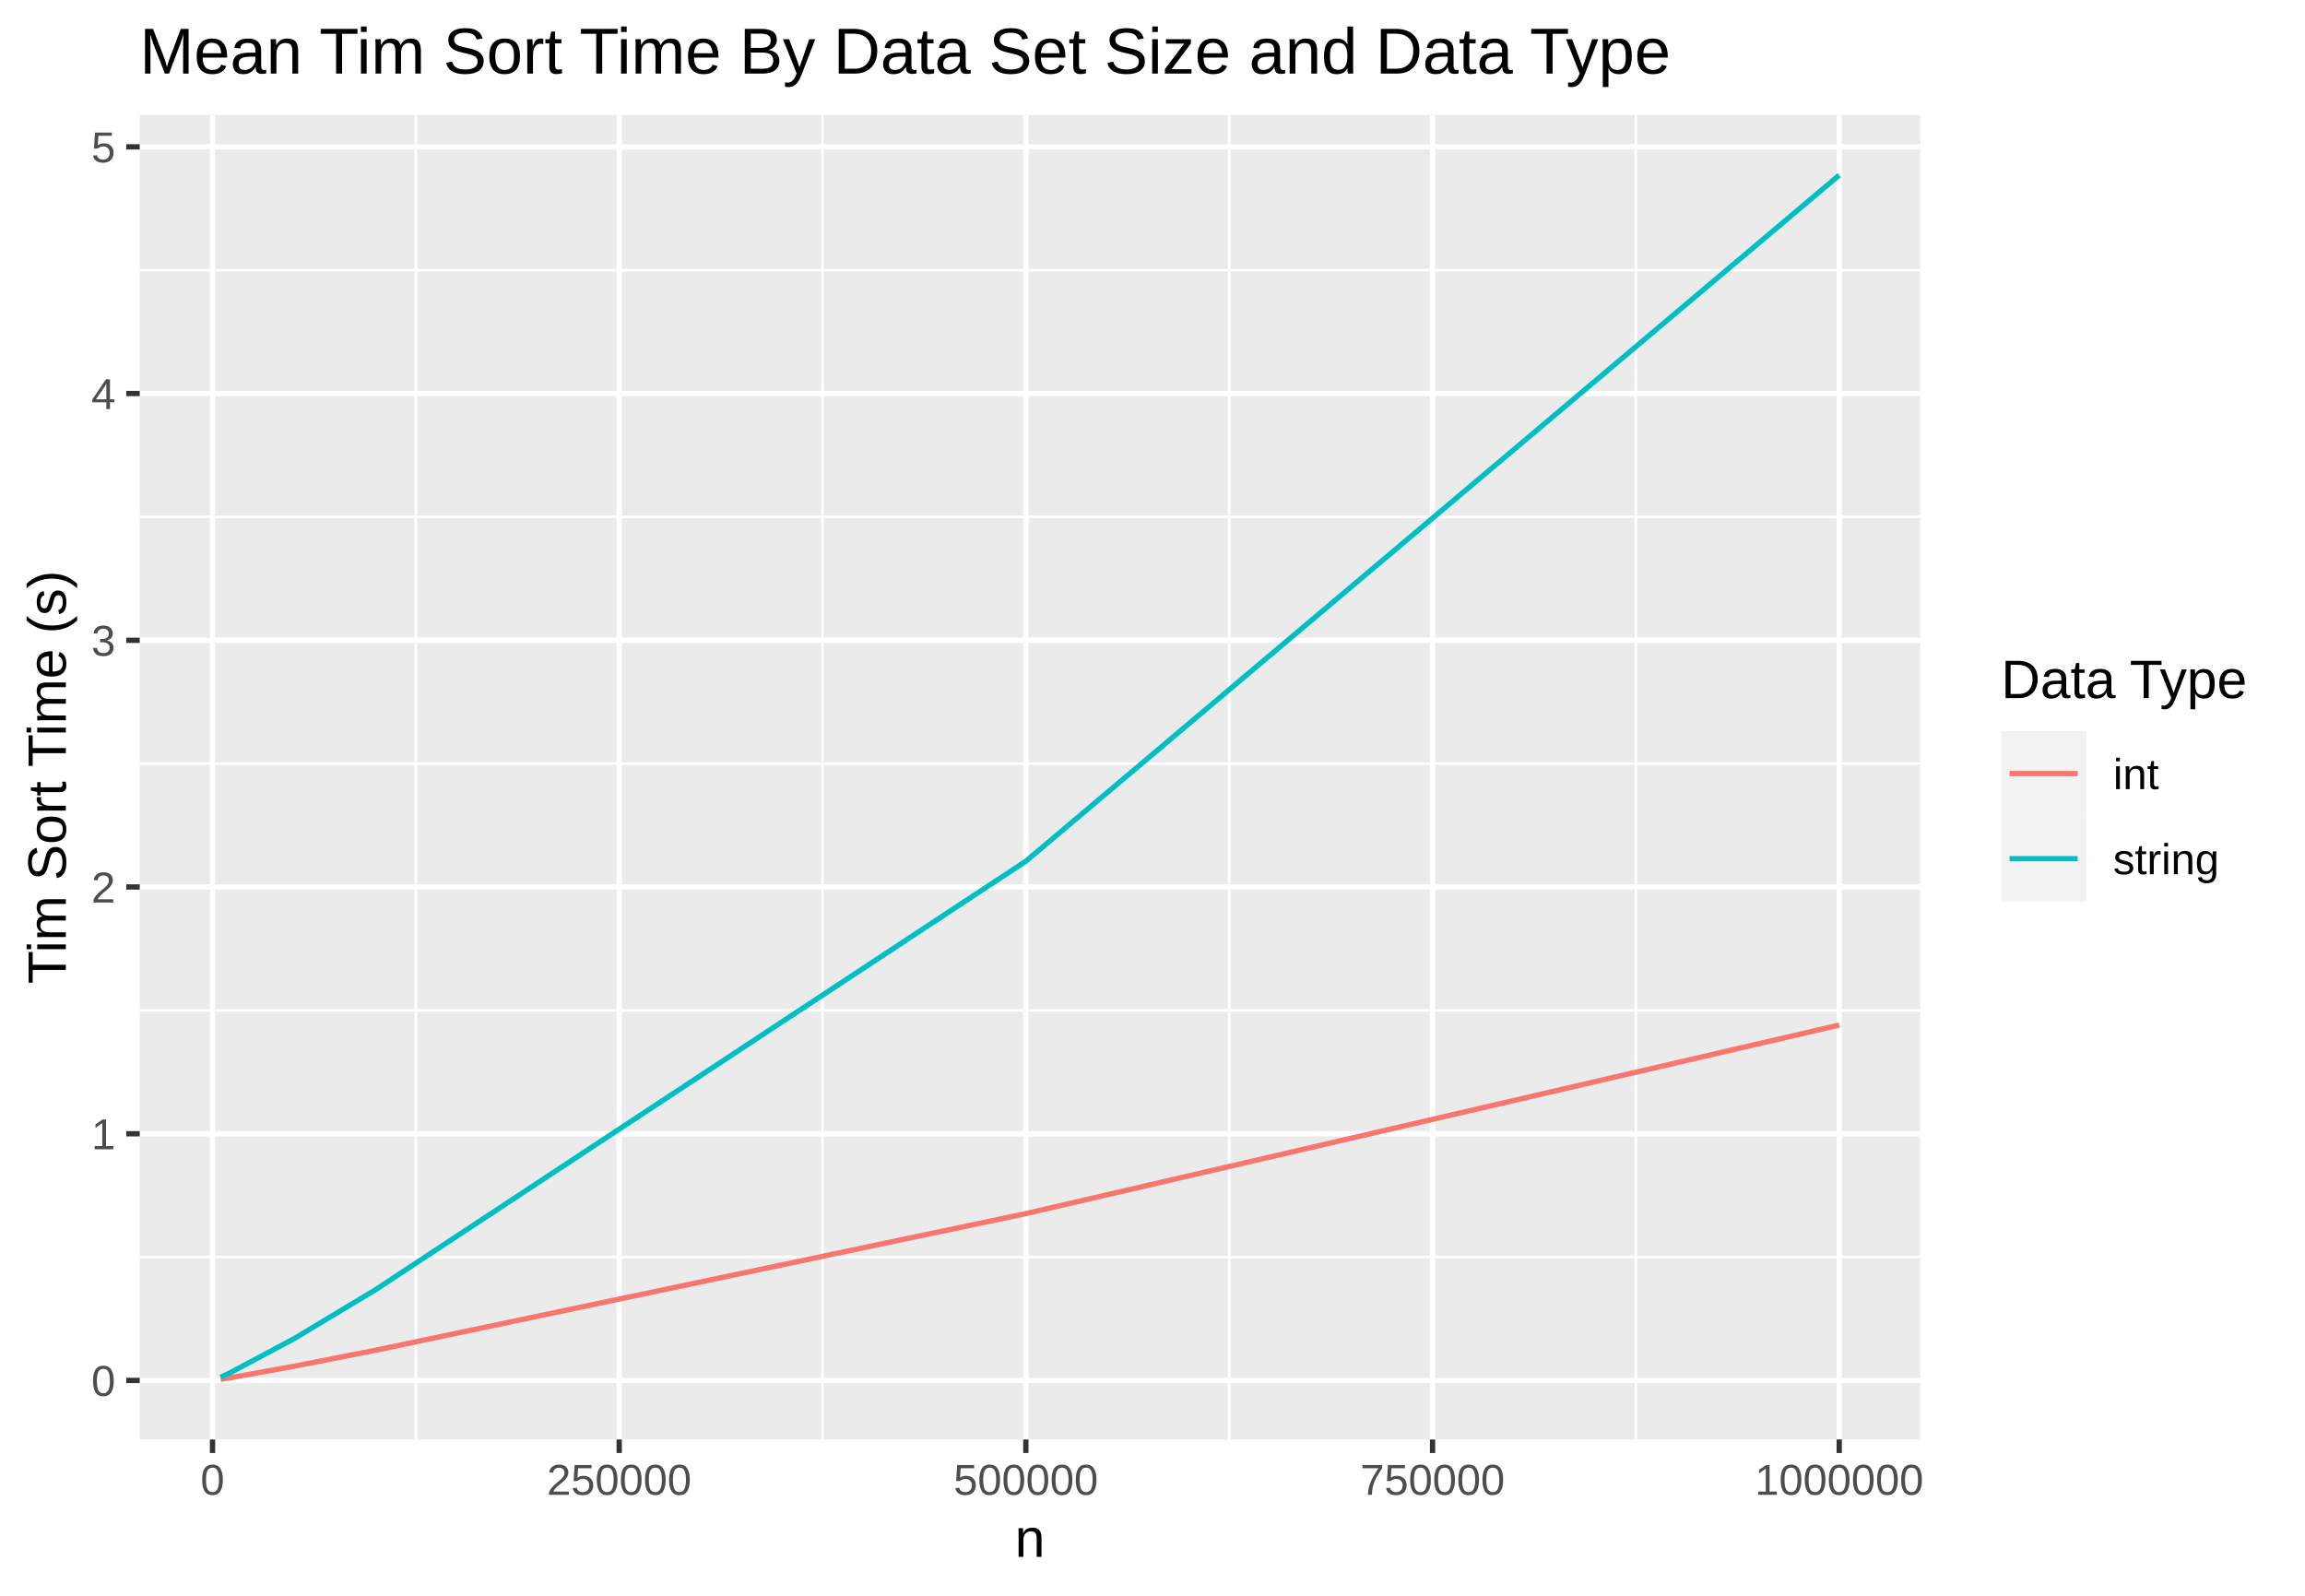
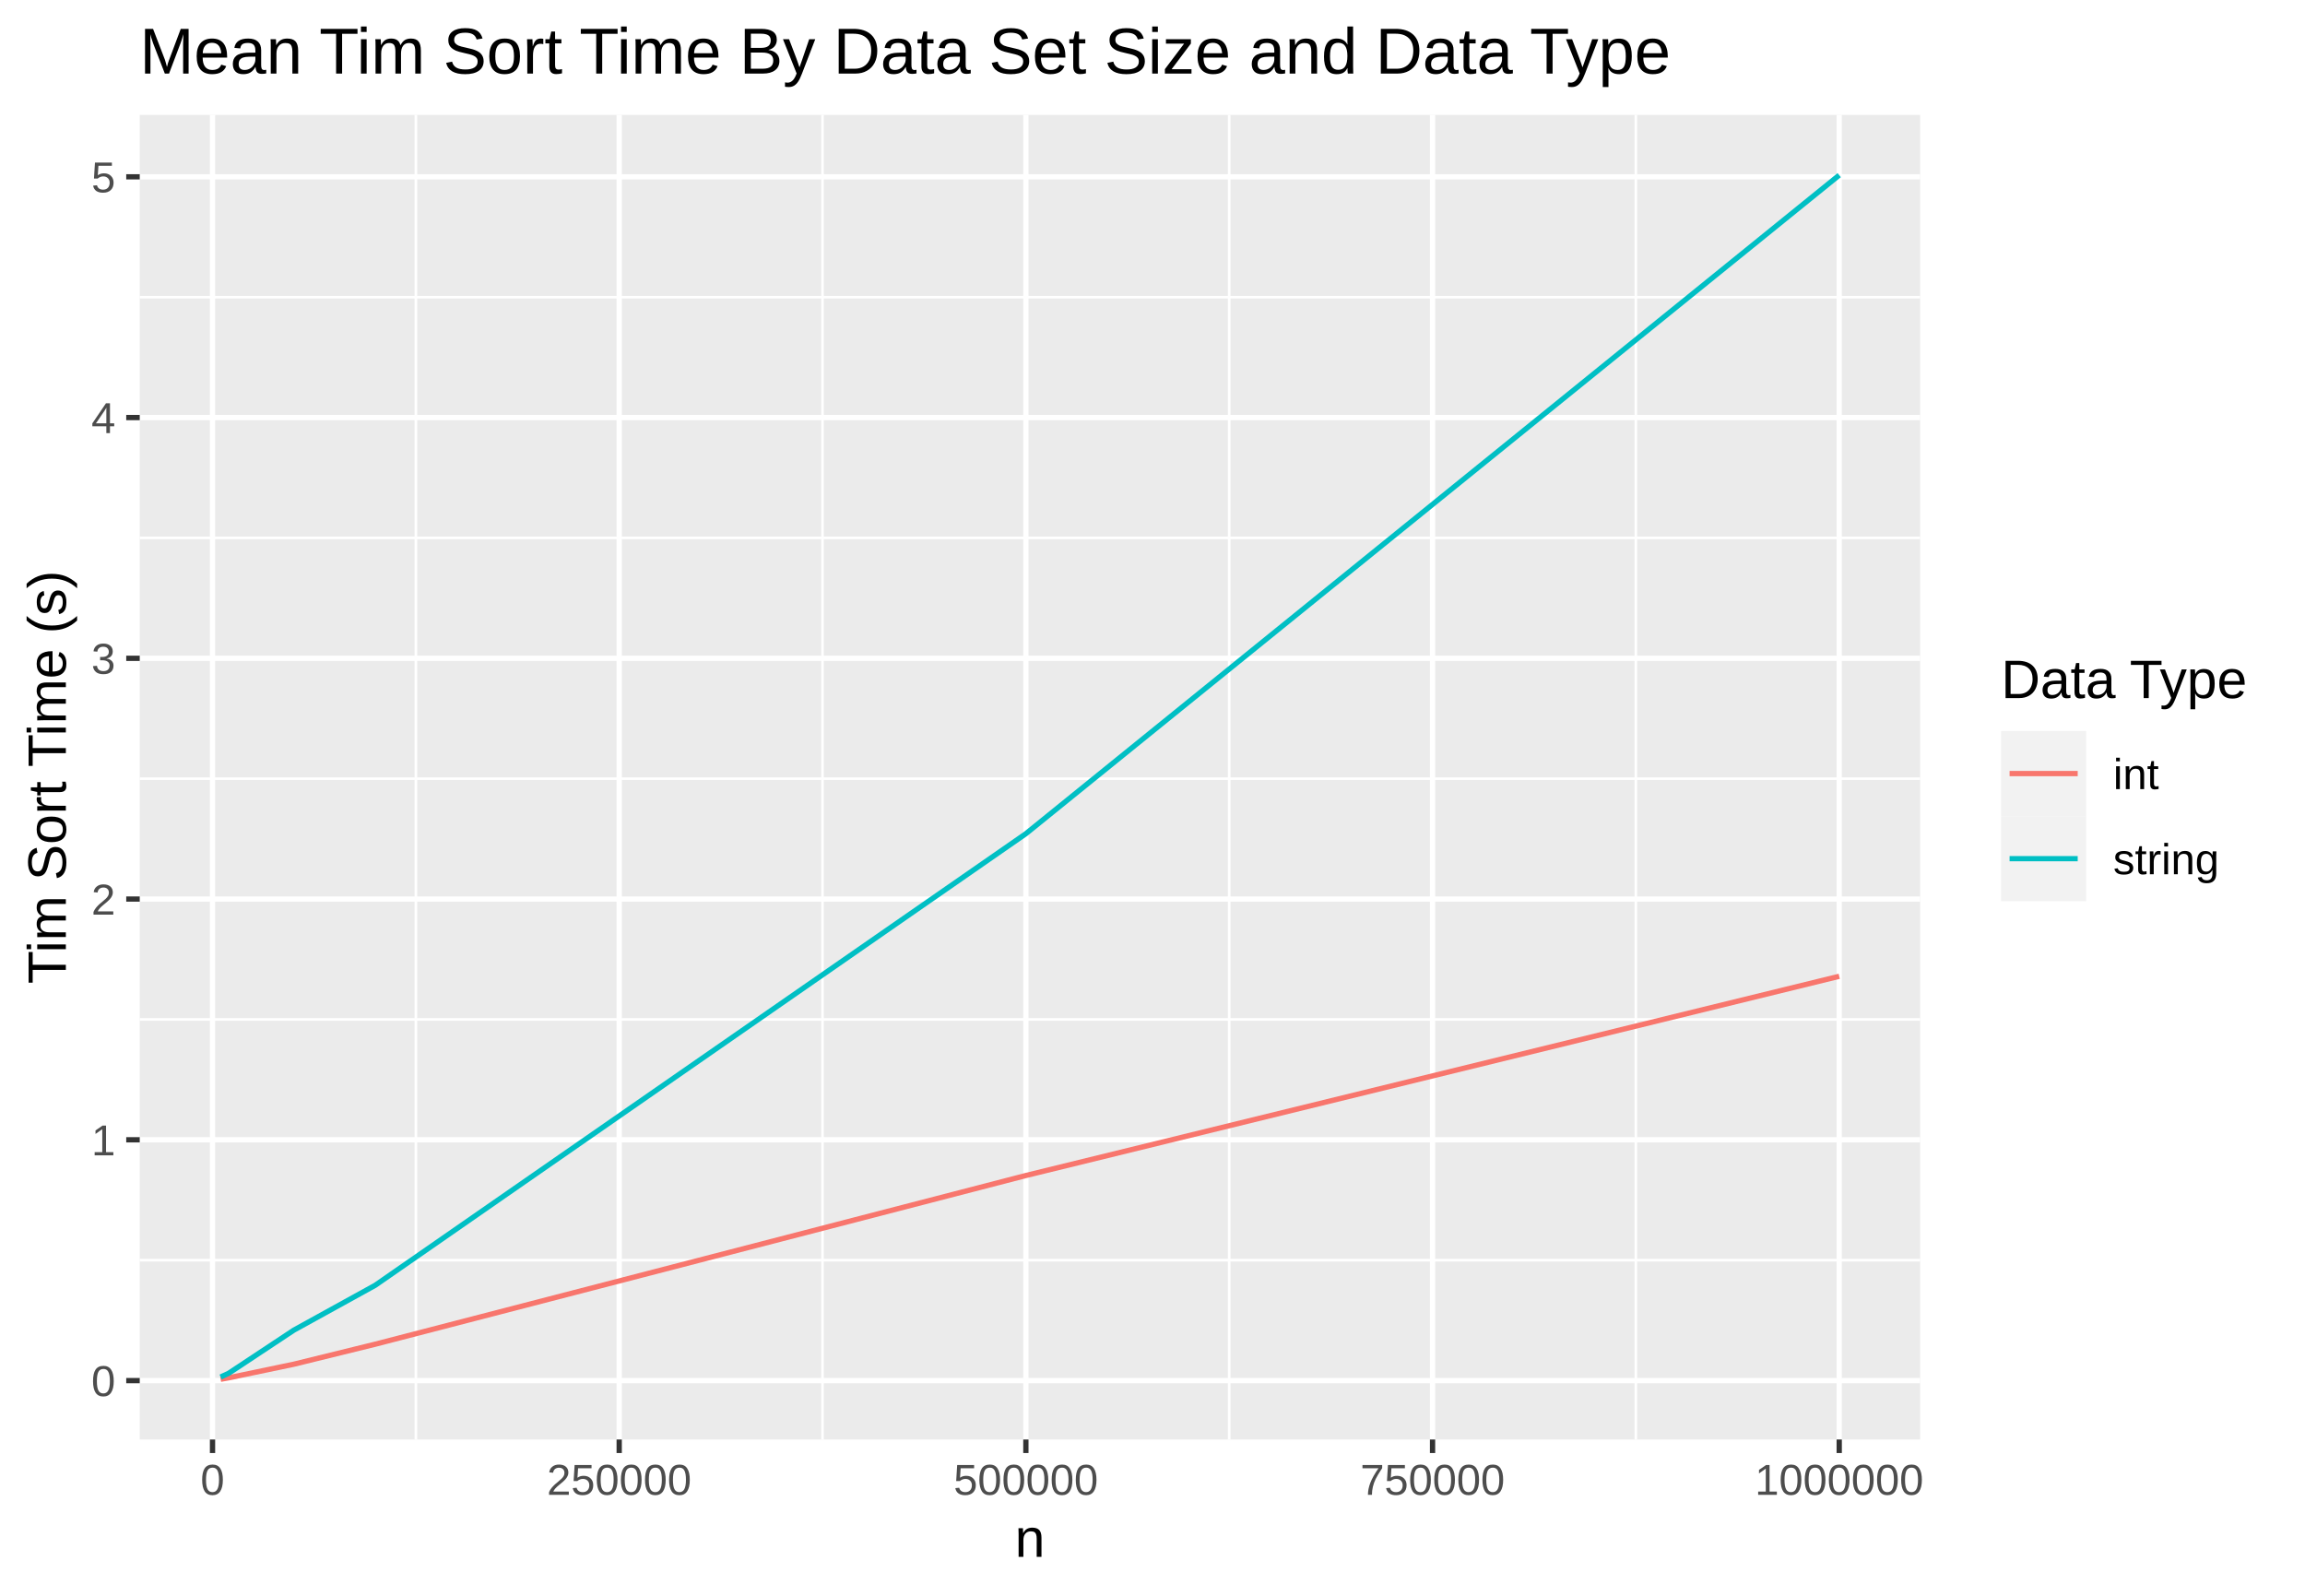
<svg xmlns="http://www.w3.org/2000/svg" class="svglite" width="468.00pt" height="324.00pt" viewBox="0 0 468.00 324.00">
  <defs>
    <style type="text/css">
    .svglite line, .svglite polyline, .svglite polygon, .svglite path, .svglite rect, .svglite circle {
      fill: none;
      stroke: #000000;
      stroke-linecap: round;
      stroke-linejoin: round;
      stroke-miterlimit: 10.00;
    }
    .svglite text {
      white-space: pre;
    }
  </style>
  </defs>
  <rect width="100%" height="100%" style="stroke: none; fill: #FFFFFF;" />
  <defs>
    <clipPath id="cpMC4wMHw0NjguMDB8MC4wMHwzMjQuMDA=">
      <rect x="0.00" y="0.00" width="468.00" height="324.00" />
    </clipPath>
  </defs>
  <g clip-path="url(#cpMC4wMHw0NjguMDB8MC4wMHwzMjQuMDA=)">
    <rect x="0.00" y="0.00" width="468.00" height="324.00" style="stroke-width: 1.07; stroke: #FFFFFF; fill: #FFFFFF;" />
  </g>
  <defs>
    <clipPath id="cpMjguMzd8Mzg5Ljg2fDIzLjM0fDI5Mi4yNw==">
      <rect x="28.37" y="23.34" width="361.49" height="268.93" />
    </clipPath>
  </defs>
  <g clip-path="url(#cpMjguMzd8Mzg5Ljg2fDIzLjM0fDI5Mi4yNw==)">
    <rect x="28.37" y="23.34" width="361.49" height="268.93" style="stroke-width: 1.07; stroke: none; fill: #EBEBEB;" />
-     <polyline points="28.37,255.23 389.86,255.23 " style="stroke-width: 0.53; stroke: #FFFFFF; stroke-linecap: butt;" />
-     <polyline points="28.37,205.14 389.86,205.14 " style="stroke-width: 0.53; stroke: #FFFFFF; stroke-linecap: butt;" />
-     <polyline points="28.37,155.04 389.86,155.04 " style="stroke-width: 0.53; stroke: #FFFFFF; stroke-linecap: butt;" />
-     <polyline points="28.37,104.95 389.86,104.95 " style="stroke-width: 0.53; stroke: #FFFFFF; stroke-linecap: butt;" />
-     <polyline points="28.37,54.86 389.86,54.86 " style="stroke-width: 0.53; stroke: #FFFFFF; stroke-linecap: butt;" />
+     <polyline points="28.37,255.86 389.86,255.86 " style="stroke-width: 0.53; stroke: #FFFFFF; stroke-linecap: butt;" />
+     <polyline points="28.37,206.98 389.86,206.98 " style="stroke-width: 0.53; stroke: #FFFFFF; stroke-linecap: butt;" />
+     <polyline points="28.37,158.10 389.86,158.10 " style="stroke-width: 0.53; stroke: #FFFFFF; stroke-linecap: butt;" />
+     <polyline points="28.37,109.22 389.86,109.22 " style="stroke-width: 0.53; stroke: #FFFFFF; stroke-linecap: butt;" />
+     <polyline points="28.37,60.34 389.86,60.34 " style="stroke-width: 0.53; stroke: #FFFFFF; stroke-linecap: butt;" />
    <polyline points="84.44,292.27 84.44,23.34 " style="stroke-width: 0.53; stroke: #FFFFFF; stroke-linecap: butt;" />
    <polyline points="167.00,292.27 167.00,23.34 " style="stroke-width: 0.53; stroke: #FFFFFF; stroke-linecap: butt;" />
    <polyline points="249.57,292.27 249.57,23.34 " style="stroke-width: 0.53; stroke: #FFFFFF; stroke-linecap: butt;" />
    <polyline points="332.14,292.27 332.14,23.34 " style="stroke-width: 0.53; stroke: #FFFFFF; stroke-linecap: butt;" />
-     <polyline points="28.37,280.28 389.86,280.28 " style="stroke-width: 1.07; stroke: #FFFFFF; stroke-linecap: butt;" />
-     <polyline points="28.37,230.19 389.86,230.19 " style="stroke-width: 1.07; stroke: #FFFFFF; stroke-linecap: butt;" />
-     <polyline points="28.37,180.09 389.86,180.09 " style="stroke-width: 1.07; stroke: #FFFFFF; stroke-linecap: butt;" />
-     <polyline points="28.37,130.00 389.86,130.00 " style="stroke-width: 1.07; stroke: #FFFFFF; stroke-linecap: butt;" />
-     <polyline points="28.37,79.90 389.86,79.90 " style="stroke-width: 1.07; stroke: #FFFFFF; stroke-linecap: butt;" />
-     <polyline points="28.37,29.81 389.86,29.81 " style="stroke-width: 1.07; stroke: #FFFFFF; stroke-linecap: butt;" />
+     <polyline points="28.37,280.31 389.86,280.31 " style="stroke-width: 1.07; stroke: #FFFFFF; stroke-linecap: butt;" />
+     <polyline points="28.37,231.42 389.86,231.42 " style="stroke-width: 1.07; stroke: #FFFFFF; stroke-linecap: butt;" />
+     <polyline points="28.37,182.54 389.86,182.54 " style="stroke-width: 1.07; stroke: #FFFFFF; stroke-linecap: butt;" />
+     <polyline points="28.37,133.66 389.86,133.66 " style="stroke-width: 1.07; stroke: #FFFFFF; stroke-linecap: butt;" />
+     <polyline points="28.37,84.78 389.86,84.78 " style="stroke-width: 1.07; stroke: #FFFFFF; stroke-linecap: butt;" />
+     <polyline points="28.37,35.90 389.86,35.90 " style="stroke-width: 1.07; stroke: #FFFFFF; stroke-linecap: butt;" />
    <polyline points="43.15,292.27 43.15,23.34 " style="stroke-width: 1.07; stroke: #FFFFFF; stroke-linecap: butt;" />
    <polyline points="125.72,292.27 125.72,23.34 " style="stroke-width: 1.07; stroke: #FFFFFF; stroke-linecap: butt;" />
    <polyline points="208.29,292.27 208.29,23.34 " style="stroke-width: 1.07; stroke: #FFFFFF; stroke-linecap: butt;" />
    <polyline points="290.86,292.27 290.86,23.34 " style="stroke-width: 1.07; stroke: #FFFFFF; stroke-linecap: butt;" />
    <polyline points="373.43,292.27 373.43,23.34 " style="stroke-width: 1.07; stroke: #FFFFFF; stroke-linecap: butt;" />
-     <polyline points="44.80,280.04 46.45,279.78 59.67,277.40 76.18,274.16 208.29,246.40 373.43,208.12 " style="stroke-width: 1.07; stroke: #F8766D; stroke-linecap: butt;" />
-     <polyline points="44.80,279.62 46.45,278.86 59.67,271.82 76.18,261.90 208.29,174.85 373.43,35.56 " style="stroke-width: 1.07; stroke: #00BFC4; stroke-linecap: butt;" />
+     <polyline points="44.80,280.04 46.45,279.74 59.67,276.98 76.18,272.92 208.29,238.67 373.43,198.22 " style="stroke-width: 1.07; stroke: #F8766D; stroke-linecap: butt;" />
+     <polyline points="44.80,279.58 46.45,278.81 59.67,270.06 76.18,260.96 208.29,169.27 373.43,35.56 " style="stroke-width: 1.07; stroke: #00BFC4; stroke-linecap: butt;" />
  </g>
  <g clip-path="url(#cpMC4wMHw0NjguMDB8MC4wMHwzMjQuMDA=)">
-     <text x="23.44" y="283.43" text-anchor="end" style="font-size: 8.80px;fill: #4D4D4D; font-family: &quot;Arial&quot;;" textLength="4.90px" lengthAdjust="spacingAndGlyphs">0</text>
-     <text x="23.44" y="233.34" text-anchor="end" style="font-size: 8.80px;fill: #4D4D4D; font-family: &quot;Arial&quot;;" textLength="4.90px" lengthAdjust="spacingAndGlyphs">1</text>
-     <text x="23.44" y="183.24" text-anchor="end" style="font-size: 8.80px;fill: #4D4D4D; font-family: &quot;Arial&quot;;" textLength="4.90px" lengthAdjust="spacingAndGlyphs">2</text>
-     <text x="23.44" y="133.15" text-anchor="end" style="font-size: 8.80px;fill: #4D4D4D; font-family: &quot;Arial&quot;;" textLength="4.90px" lengthAdjust="spacingAndGlyphs">3</text>
-     <text x="23.44" y="83.06" text-anchor="end" style="font-size: 8.80px;fill: #4D4D4D; font-family: &quot;Arial&quot;;" textLength="4.90px" lengthAdjust="spacingAndGlyphs">4</text>
-     <text x="23.44" y="32.96" text-anchor="end" style="font-size: 8.80px;fill: #4D4D4D; font-family: &quot;Arial&quot;;" textLength="4.90px" lengthAdjust="spacingAndGlyphs">5</text>
-     <polyline points="25.63,280.28 28.37,280.28 " style="stroke-width: 1.07; stroke: #333333; stroke-linecap: butt;" />
-     <polyline points="25.63,230.19 28.37,230.19 " style="stroke-width: 1.07; stroke: #333333; stroke-linecap: butt;" />
-     <polyline points="25.63,180.09 28.37,180.09 " style="stroke-width: 1.07; stroke: #333333; stroke-linecap: butt;" />
-     <polyline points="25.63,130.00 28.37,130.00 " style="stroke-width: 1.07; stroke: #333333; stroke-linecap: butt;" />
-     <polyline points="25.63,79.90 28.37,79.90 " style="stroke-width: 1.07; stroke: #333333; stroke-linecap: butt;" />
-     <polyline points="25.63,29.81 28.37,29.81 " style="stroke-width: 1.07; stroke: #333333; stroke-linecap: butt;" />
+     <text x="23.44" y="283.46" text-anchor="end" style="font-size: 8.80px;fill: #4D4D4D; font-family: &quot;Arial&quot;;" textLength="4.90px" lengthAdjust="spacingAndGlyphs">0</text>
+     <text x="23.44" y="234.58" text-anchor="end" style="font-size: 8.80px;fill: #4D4D4D; font-family: &quot;Arial&quot;;" textLength="4.90px" lengthAdjust="spacingAndGlyphs">1</text>
+     <text x="23.44" y="185.70" text-anchor="end" style="font-size: 8.80px;fill: #4D4D4D; font-family: &quot;Arial&quot;;" textLength="4.90px" lengthAdjust="spacingAndGlyphs">2</text>
+     <text x="23.44" y="136.81" text-anchor="end" style="font-size: 8.80px;fill: #4D4D4D; font-family: &quot;Arial&quot;;" textLength="4.90px" lengthAdjust="spacingAndGlyphs">3</text>
+     <text x="23.44" y="87.93" text-anchor="end" style="font-size: 8.80px;fill: #4D4D4D; font-family: &quot;Arial&quot;;" textLength="4.90px" lengthAdjust="spacingAndGlyphs">4</text>
+     <text x="23.44" y="39.05" text-anchor="end" style="font-size: 8.80px;fill: #4D4D4D; font-family: &quot;Arial&quot;;" textLength="4.90px" lengthAdjust="spacingAndGlyphs">5</text>
+     <polyline points="25.63,280.31 28.37,280.31 " style="stroke-width: 1.07; stroke: #333333; stroke-linecap: butt;" />
+     <polyline points="25.63,231.42 28.37,231.42 " style="stroke-width: 1.07; stroke: #333333; stroke-linecap: butt;" />
+     <polyline points="25.63,182.54 28.37,182.54 " style="stroke-width: 1.07; stroke: #333333; stroke-linecap: butt;" />
+     <polyline points="25.63,133.66 28.37,133.66 " style="stroke-width: 1.07; stroke: #333333; stroke-linecap: butt;" />
+     <polyline points="25.63,84.78 28.37,84.78 " style="stroke-width: 1.07; stroke: #333333; stroke-linecap: butt;" />
+     <polyline points="25.63,35.90 28.37,35.90 " style="stroke-width: 1.07; stroke: #333333; stroke-linecap: butt;" />
    <polyline points="43.15,295.01 43.15,292.27 " style="stroke-width: 1.07; stroke: #333333; stroke-linecap: butt;" />
    <polyline points="125.72,295.01 125.72,292.27 " style="stroke-width: 1.07; stroke: #333333; stroke-linecap: butt;" />
    <polyline points="208.29,295.01 208.29,292.27 " style="stroke-width: 1.07; stroke: #333333; stroke-linecap: butt;" />
    <polyline points="290.86,295.01 290.86,292.27 " style="stroke-width: 1.07; stroke: #333333; stroke-linecap: butt;" />
    <polyline points="373.43,295.01 373.43,292.27 " style="stroke-width: 1.07; stroke: #333333; stroke-linecap: butt;" />
    <text x="43.15" y="303.50" text-anchor="middle" style="font-size: 8.80px;fill: #4D4D4D; font-family: &quot;Arial&quot;;" textLength="4.90px" lengthAdjust="spacingAndGlyphs">0</text>
    <text x="125.72" y="303.50" text-anchor="middle" style="font-size: 8.80px;fill: #4D4D4D; font-family: &quot;Arial&quot;;" textLength="29.38px" lengthAdjust="spacingAndGlyphs">250000</text>
    <text x="208.29" y="303.50" text-anchor="middle" style="font-size: 8.80px;fill: #4D4D4D; font-family: &quot;Arial&quot;;" textLength="29.38px" lengthAdjust="spacingAndGlyphs">500000</text>
    <text x="290.86" y="303.50" text-anchor="middle" style="font-size: 8.80px;fill: #4D4D4D; font-family: &quot;Arial&quot;;" textLength="29.38px" lengthAdjust="spacingAndGlyphs">750000</text>
    <text x="373.43" y="303.50" text-anchor="middle" style="font-size: 8.80px;fill: #4D4D4D; font-family: &quot;Arial&quot;;" textLength="34.27px" lengthAdjust="spacingAndGlyphs">1000000</text>
    <text x="209.11" y="316.09" text-anchor="middle" style="font-size: 11.00px; font-family: &quot;Arial&quot;;" textLength="6.12px" lengthAdjust="spacingAndGlyphs">n</text>
    <text transform="translate(13.37,157.80) rotate(-90)" text-anchor="middle" style="font-size: 11.00px; font-family: &quot;Arial&quot;;" textLength="84.93px" lengthAdjust="spacingAndGlyphs">Tim Sort Time (s)</text>
    <rect x="400.82" y="127.14" width="61.70" height="61.32" style="stroke-width: 1.07; stroke: none; fill: #FFFFFF;" />
    <text x="406.30" y="141.73" style="font-size: 11.00px; font-family: &quot;Arial&quot;;" textLength="50.75px" lengthAdjust="spacingAndGlyphs">Data Type</text>
    <rect x="406.30" y="148.42" width="17.28" height="17.28" style="stroke-width: 1.07; stroke: none; fill: #F2F2F2;" />
    <line x1="408.02" y1="157.06" x2="421.85" y2="157.06" style="stroke-width: 1.07; stroke: #F8766D; stroke-linecap: butt;" />
    <rect x="406.30" y="165.70" width="17.28" height="17.28" style="stroke-width: 1.07; stroke: none; fill: #F2F2F2;" />
    <line x1="408.02" y1="174.34" x2="421.85" y2="174.34" style="stroke-width: 1.07; stroke: #00BFC4; stroke-linecap: butt;" />
    <text x="429.05" y="160.22" style="font-size: 8.80px; font-family: &quot;Arial&quot;;" textLength="9.29px" lengthAdjust="spacingAndGlyphs">int</text>
    <text x="429.05" y="177.50" style="font-size: 8.80px; font-family: &quot;Arial&quot;;" textLength="21.51px" lengthAdjust="spacingAndGlyphs">string</text>
    <text x="28.37" y="14.94" style="font-size: 13.20px; font-family: &quot;Arial&quot;;" textLength="313.04px" lengthAdjust="spacingAndGlyphs">Mean Tim Sort Time By Data Set Size and Data Type</text>
  </g>
</svg>
